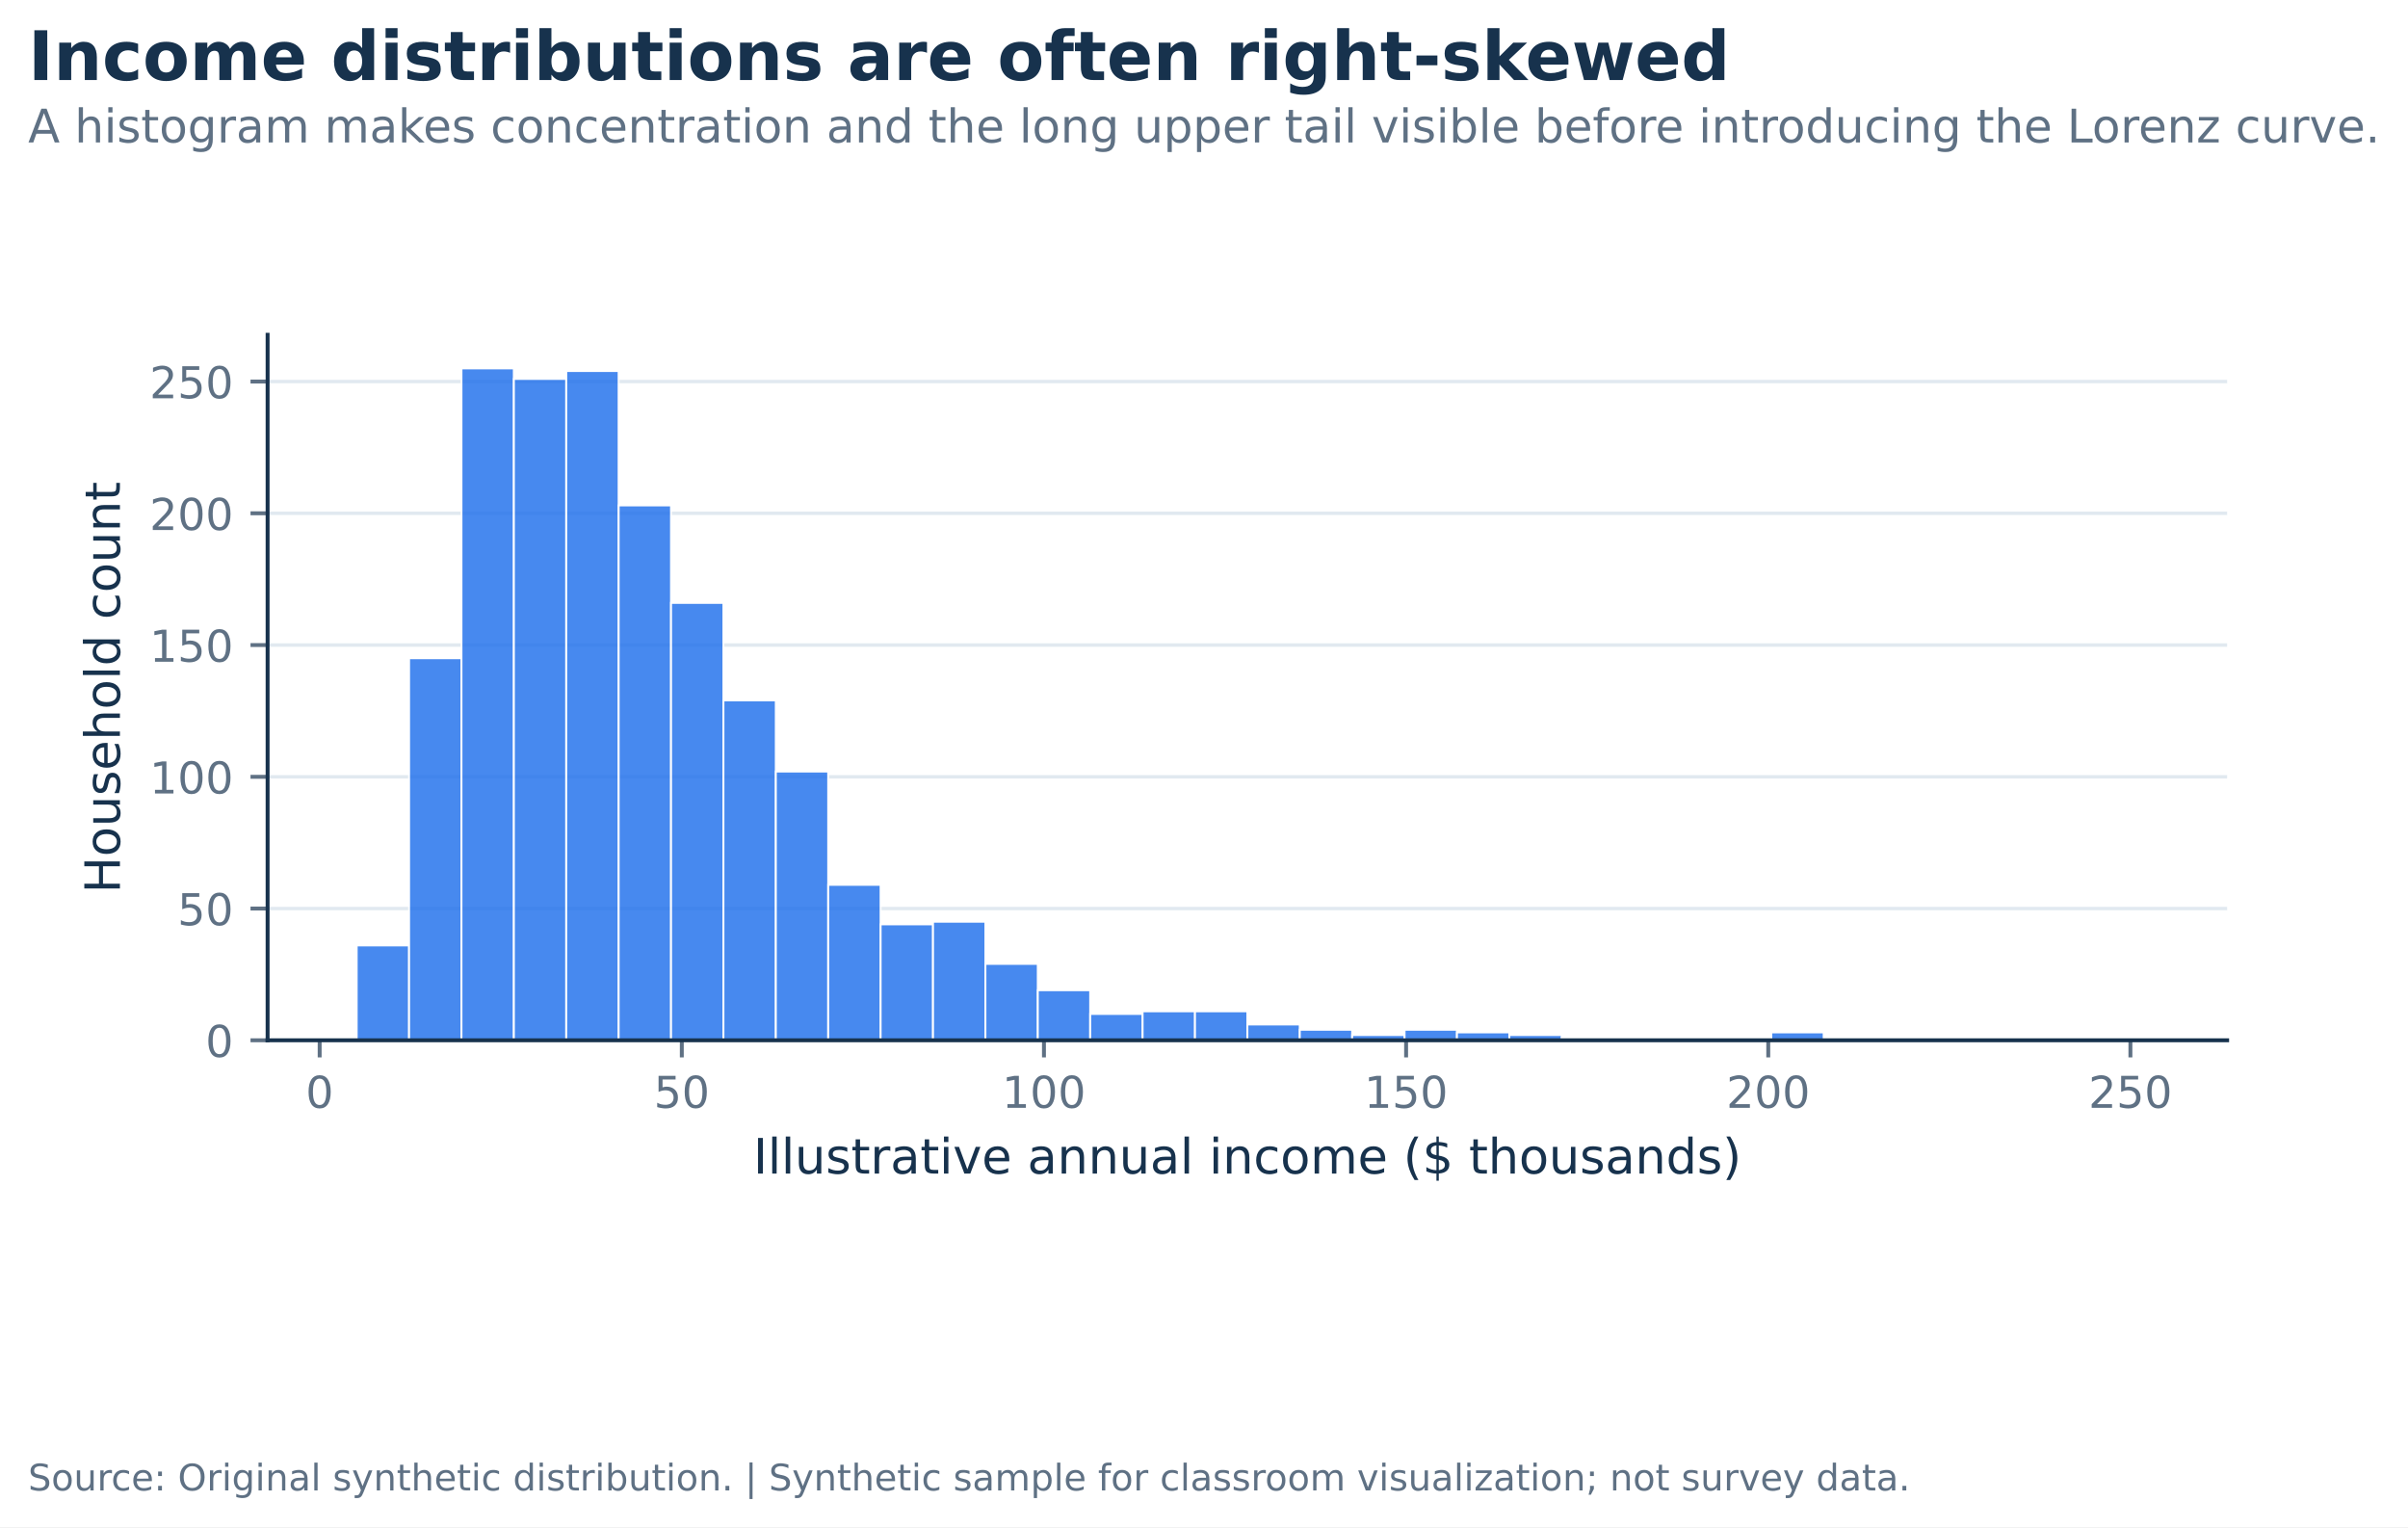
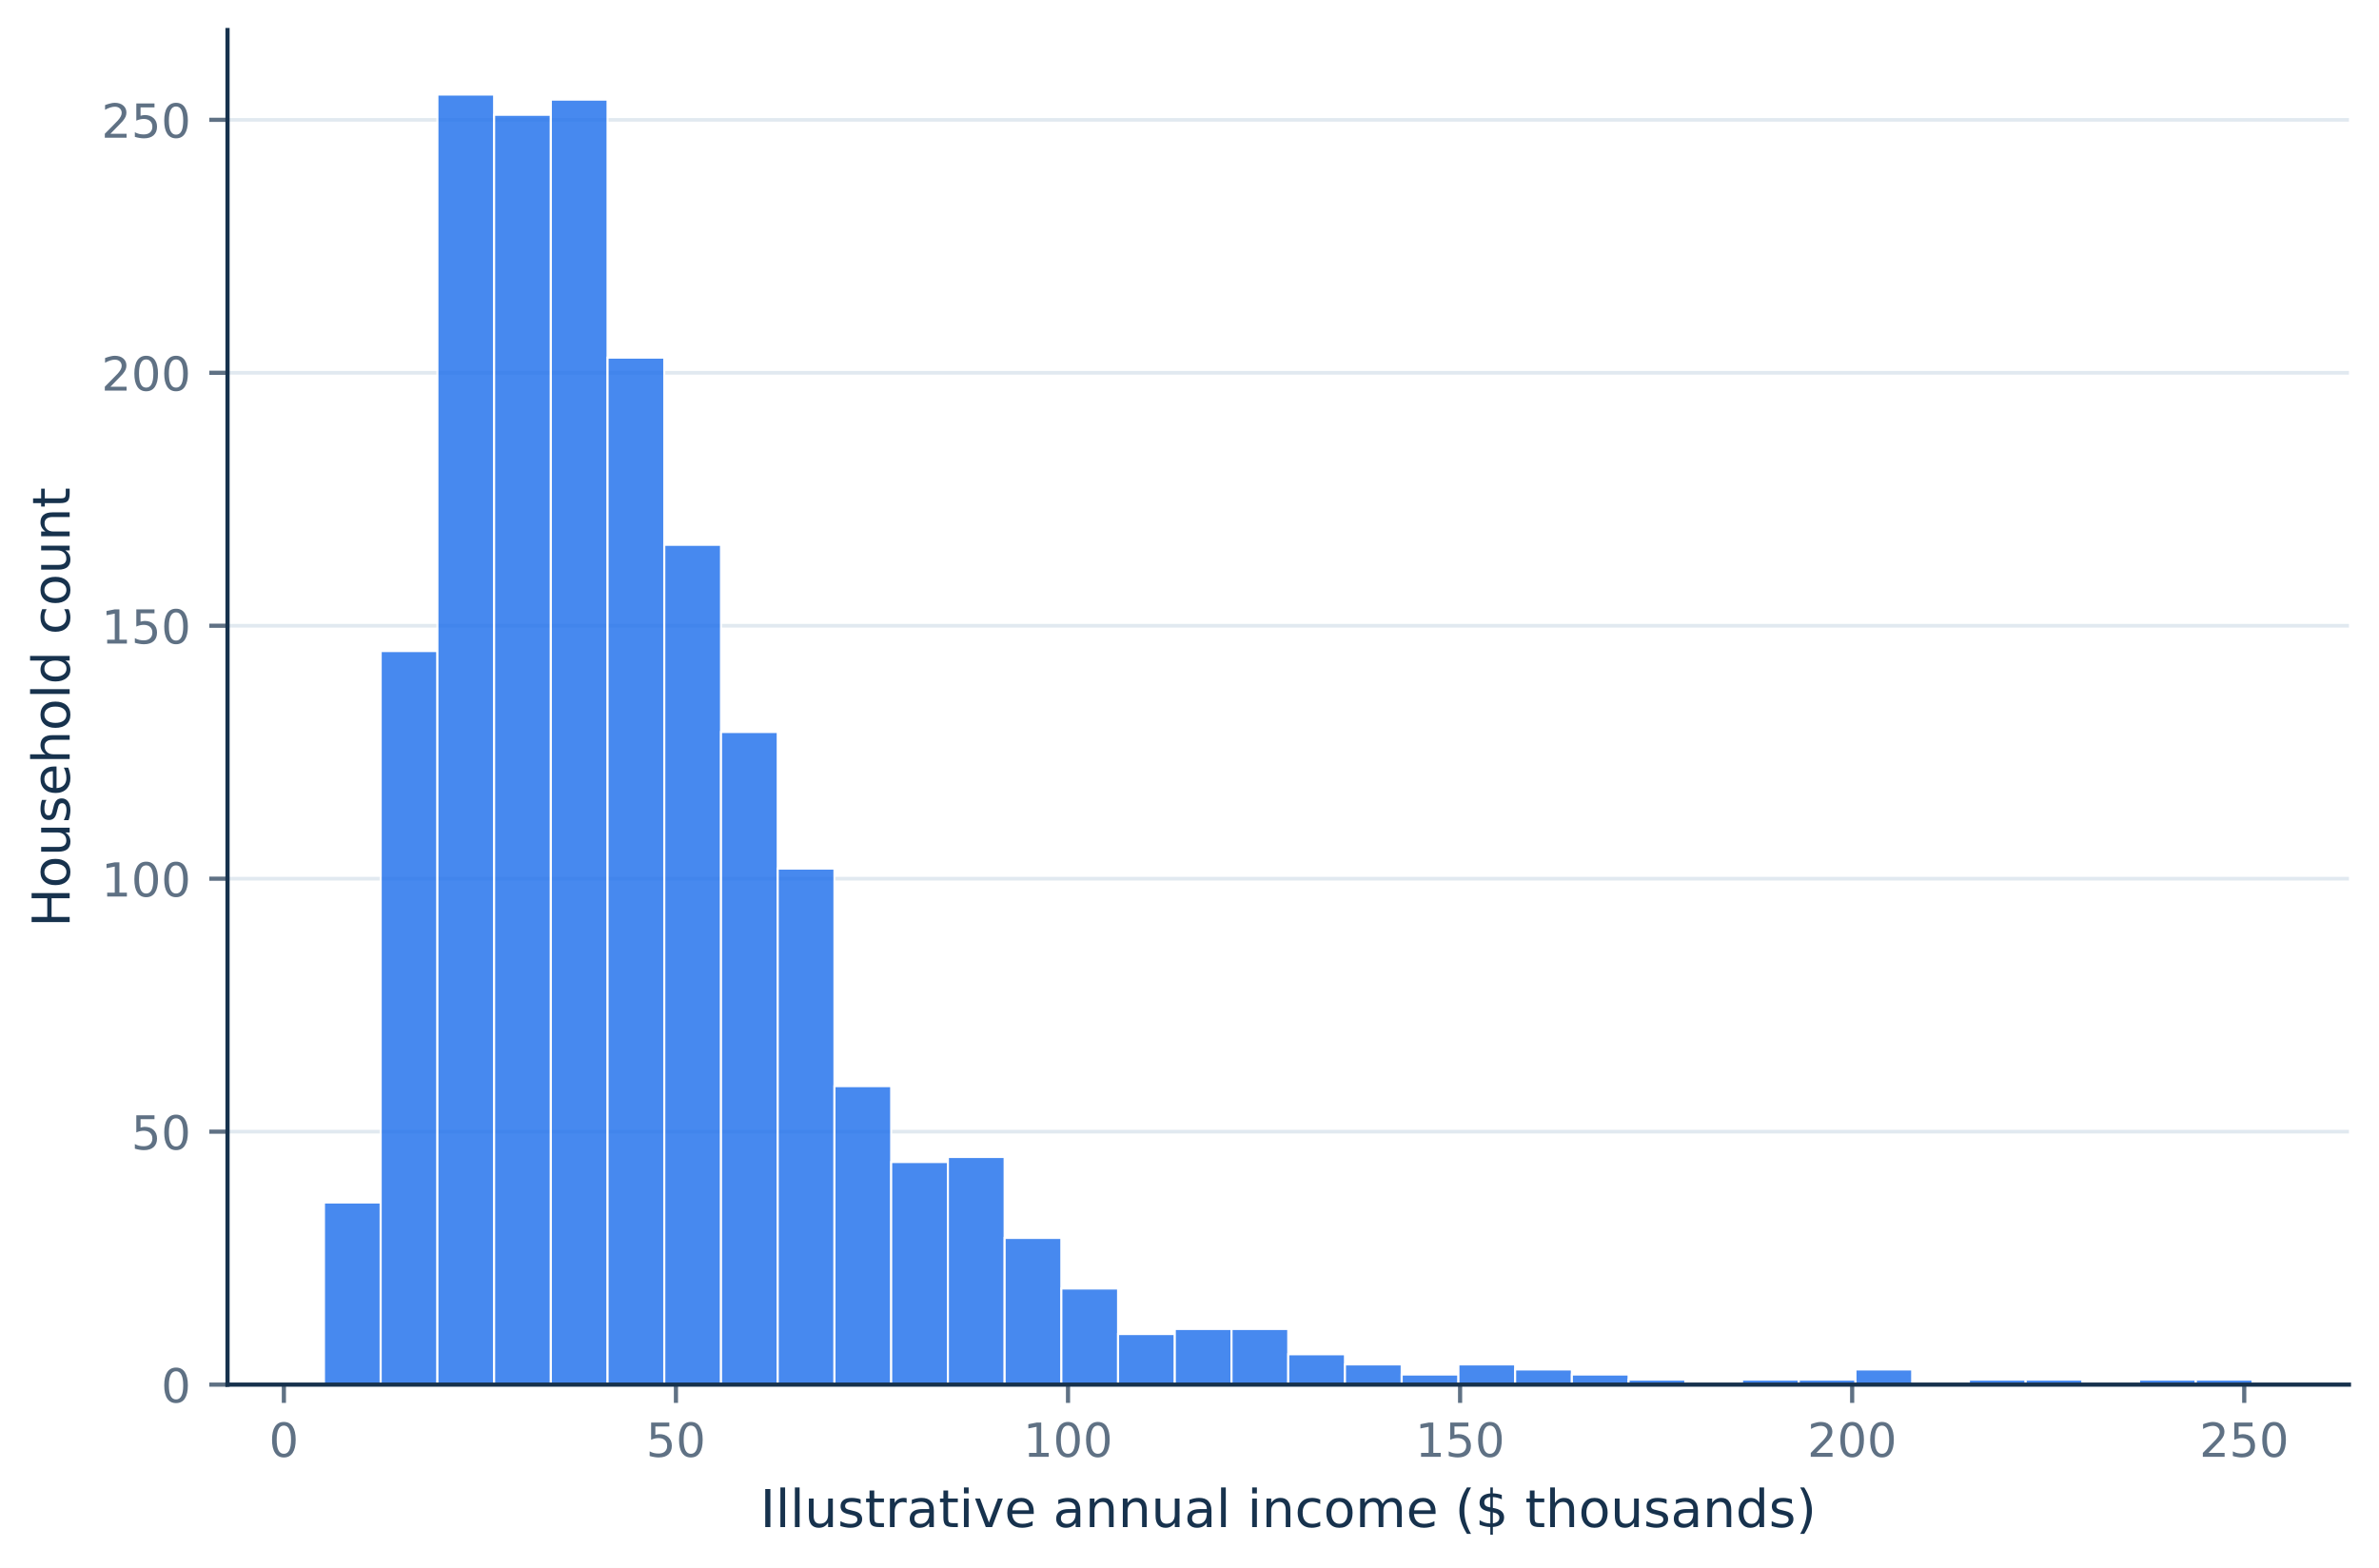
- <svg xmlns="http://www.w3.org/2000/svg" xmlns:xlink="http://www.w3.org/1999/xlink" width="493.394pt" height="312.84pt" viewBox="0 0 493.394 312.84" version="1.1">
+ <svg xmlns="http://www.w3.org/2000/svg" xmlns:xlink="http://www.w3.org/1999/xlink" width="456.067pt" height="300.628pt" viewBox="0 0 456.067 300.628" version="1.1">
  <defs>
    <style type="text/css">*{stroke-linejoin: round; stroke-linecap: butt}</style>
  </defs>
  <g id="figure_1">
    <g id="patch_1">
-       <path d="M 0 312.84 L 493.394 312.84 L 493.394 0 L 0 0 z " style="fill: #ffffff" />
+       <path d="M 0 300.628  L 456.067 300.628  L 456.067 0  L 0 0  z " style="fill: #ffffff" />
    </g>
    <g id="axes_1">
      <g id="patch_2">
-         <path d="M 54.83 213.1 L 456.336 213.1 L 456.336 68.58 L 54.83 68.58 z " style="fill: #ffffff" />
+         <path d="M 43.617 265.48  L 450.307 265.48  L 450.307 5.76  L 43.617 5.76  z " style="fill: #ffffff" />
      </g>
      <g id="matplotlib.axis_1">
        <g id="xtick_1">
          <g id="line2d_1">
            <defs>
-               <path id="mc37eef5044" d="M 0 0 L 0 3.5 " style="stroke: #5f7184; stroke-width: 0.8" />
+               <path id="m0d1c6f9826" d="M 0 0  L 0 3.5  " style="stroke: #5f7184; stroke-width: 0.8" />
            </defs>
            <g>
-               <use xlink:href="#mc37eef5044" x="65.497" y="213.1" style="fill: #5f7184; stroke: #5f7184; stroke-width: 0.8" />
+               <use xlink:href="#m0d1c6f9826" x="54.422" y="265.48" style="fill: #5f7184; stroke: #5f7184; stroke-width: 0.8" />
            </g>
          </g>
          <g id="text_1">
-             <text style="font-size: 9px; font-family: 'DejaVu Sans'; text-anchor: middle; fill: #5f7184" x="65.497" y="226.939" transform="rotate(-0 65.4969 226.9386)">0</text>
+             <text style="font-size: 9px; font-family: 'DejaVu Sans'; text-anchor: middle; fill: #5f7184" x="54.422" y="279.319" transform="rotate(-0 54.4215 279.3186)">0</text>
          </g>
        </g>
        <g id="xtick_2">
          <g id="line2d_2">
            <g>
-               <use xlink:href="#mc37eef5044" x="139.701" y="213.1" style="fill: #5f7184; stroke: #5f7184; stroke-width: 0.8" />
+               <use xlink:href="#m0d1c6f9826" x="129.583" y="265.48" style="fill: #5f7184; stroke: #5f7184; stroke-width: 0.8" />
            </g>
          </g>
          <g id="text_2">
-             <text style="font-size: 9px; font-family: 'DejaVu Sans'; text-anchor: middle; fill: #5f7184" x="139.701" y="226.939" transform="rotate(-0 139.7006 226.9386)">50</text>
+             <text style="font-size: 9px; font-family: 'DejaVu Sans'; text-anchor: middle; fill: #5f7184" x="129.583" y="279.319" transform="rotate(-0 129.5832 279.3186)">50</text>
          </g>
        </g>
        <g id="xtick_3">
          <g id="line2d_3">
            <g>
-               <use xlink:href="#mc37eef5044" x="213.904" y="213.1" style="fill: #5f7184; stroke: #5f7184; stroke-width: 0.8" />
+               <use xlink:href="#m0d1c6f9826" x="204.745" y="265.48" style="fill: #5f7184; stroke: #5f7184; stroke-width: 0.8" />
            </g>
          </g>
          <g id="text_3">
-             <text style="font-size: 9px; font-family: 'DejaVu Sans'; text-anchor: middle; fill: #5f7184" x="213.904" y="226.939" transform="rotate(-0 213.9042 226.9386)">100</text>
+             <text style="font-size: 9px; font-family: 'DejaVu Sans'; text-anchor: middle; fill: #5f7184" x="204.745" y="279.319" transform="rotate(-0 204.745 279.3186)">100</text>
          </g>
        </g>
        <g id="xtick_4">
          <g id="line2d_4">
            <g>
-               <use xlink:href="#mc37eef5044" x="288.108" y="213.1" style="fill: #5f7184; stroke: #5f7184; stroke-width: 0.8" />
+               <use xlink:href="#m0d1c6f9826" x="279.907" y="265.48" style="fill: #5f7184; stroke: #5f7184; stroke-width: 0.8" />
            </g>
          </g>
          <g id="text_4">
-             <text style="font-size: 9px; font-family: 'DejaVu Sans'; text-anchor: middle; fill: #5f7184" x="288.108" y="226.939" transform="rotate(-0 288.1079 226.9386)">150</text>
+             <text style="font-size: 9px; font-family: 'DejaVu Sans'; text-anchor: middle; fill: #5f7184" x="279.907" y="279.319" transform="rotate(-0 279.9067 279.3186)">150</text>
          </g>
        </g>
        <g id="xtick_5">
          <g id="line2d_5">
            <g>
-               <use xlink:href="#mc37eef5044" x="362.312" y="213.1" style="fill: #5f7184; stroke: #5f7184; stroke-width: 0.8" />
+               <use xlink:href="#m0d1c6f9826" x="355.068" y="265.48" style="fill: #5f7184; stroke: #5f7184; stroke-width: 0.8" />
            </g>
          </g>
          <g id="text_5">
-             <text style="font-size: 9px; font-family: 'DejaVu Sans'; text-anchor: middle; fill: #5f7184" x="362.312" y="226.939" transform="rotate(-0 362.3116 226.9386)">200</text>
+             <text style="font-size: 9px; font-family: 'DejaVu Sans'; text-anchor: middle; fill: #5f7184" x="355.068" y="279.319" transform="rotate(-0 355.0685 279.3186)">200</text>
          </g>
        </g>
        <g id="xtick_6">
          <g id="line2d_6">
            <g>
-               <use xlink:href="#mc37eef5044" x="436.515" y="213.1" style="fill: #5f7184; stroke: #5f7184; stroke-width: 0.8" />
+               <use xlink:href="#m0d1c6f9826" x="430.23" y="265.48" style="fill: #5f7184; stroke: #5f7184; stroke-width: 0.8" />
            </g>
          </g>
          <g id="text_6">
-             <text style="font-size: 9px; font-family: 'DejaVu Sans'; text-anchor: middle; fill: #5f7184" x="436.515" y="226.939" transform="rotate(-0 436.5153 226.9386)">250</text>
+             <text style="font-size: 9px; font-family: 'DejaVu Sans'; text-anchor: middle; fill: #5f7184" x="430.23" y="279.319" transform="rotate(-0 430.2302 279.3186)">250</text>
          </g>
        </g>
        <g id="text_7">
-           <text style="font-size: 10px; font-family: 'DejaVu Sans'; text-anchor: middle; fill: #17324d" x="255.583" y="240.409" transform="rotate(-0 255.583 240.4087)">Illustrative annual income ($ thousands)</text>
+           <text style="font-size: 10px; font-family: 'DejaVu Sans'; text-anchor: middle; fill: #17324d" x="246.962" y="292.789" transform="rotate(-0 246.9619 292.7887)">Illustrative annual income ($ thousands)</text>
        </g>
      </g>
      <g id="matplotlib.axis_2">
        <g id="ytick_1">
          <g id="line2d_7">
-             <path d="M 54.83 213.1 L 456.336 213.1 " clip-path="url(#p35cc3ba971)" style="fill: none; stroke: #d9e3ec; stroke-opacity: 0.8; stroke-width: 0.7; stroke-linecap: square" />
+             <path d="M 43.617 265.48  L 450.307 265.48  " clip-path="url(#p2ea71bfec4)" style="fill: none; stroke: #d9e3ec; stroke-opacity: 0.8; stroke-width: 0.7; stroke-linecap: square" />
          </g>
          <g id="line2d_8">
            <defs>
-               <path id="md4e4cbd355" d="M 0 0 L -3.5 0 " style="stroke: #5f7184; stroke-width: 0.8" />
+               <path id="m10a3e563b2" d="M 0 0  L -3.5 0  " style="stroke: #5f7184; stroke-width: 0.8" />
            </defs>
            <g>
-               <use xlink:href="#md4e4cbd355" x="54.83" y="213.1" style="fill: #5f7184; stroke: #5f7184; stroke-width: 0.8" />
+               <use xlink:href="#m10a3e563b2" x="43.617" y="265.48" style="fill: #5f7184; stroke: #5f7184; stroke-width: 0.8" />
            </g>
          </g>
          <g id="text_8">
-             <text style="font-size: 9px; font-family: 'DejaVu Sans'; text-anchor: end; fill: #5f7184" x="47.83" y="216.519" transform="rotate(-0 47.83 216.5193)">0</text>
+             <text style="font-size: 9px; font-family: 'DejaVu Sans'; text-anchor: end; fill: #5f7184" x="36.617" y="268.899" transform="rotate(-0 36.61688 268.8993)">0</text>
          </g>
        </g>
        <g id="ytick_2">
          <g id="line2d_9">
-             <path d="M 54.83 186.112 L 456.336 186.112 " clip-path="url(#p35cc3ba971)" style="fill: none; stroke: #d9e3ec; stroke-opacity: 0.8; stroke-width: 0.7; stroke-linecap: square" />
+             <path d="M 43.617 216.98  L 450.307 216.98  " clip-path="url(#p2ea71bfec4)" style="fill: none; stroke: #d9e3ec; stroke-opacity: 0.8; stroke-width: 0.7; stroke-linecap: square" />
          </g>
          <g id="line2d_10">
            <g>
-               <use xlink:href="#md4e4cbd355" x="54.83" y="186.112" style="fill: #5f7184; stroke: #5f7184; stroke-width: 0.8" />
+               <use xlink:href="#m10a3e563b2" x="43.617" y="216.98" style="fill: #5f7184; stroke: #5f7184; stroke-width: 0.8" />
            </g>
          </g>
          <g id="text_9">
-             <text style="font-size: 9px; font-family: 'DejaVu Sans'; text-anchor: end; fill: #5f7184" x="47.83" y="189.531" transform="rotate(-0 47.83 189.5314)">50</text>
+             <text style="font-size: 9px; font-family: 'DejaVu Sans'; text-anchor: end; fill: #5f7184" x="36.617" y="220.399" transform="rotate(-0 36.61688 220.3988)">50</text>
          </g>
        </g>
        <g id="ytick_3">
          <g id="line2d_11">
-             <path d="M 54.83 159.124 L 456.336 159.124 " clip-path="url(#p35cc3ba971)" style="fill: none; stroke: #d9e3ec; stroke-opacity: 0.8; stroke-width: 0.7; stroke-linecap: square" />
+             <path d="M 43.617 168.479  L 450.307 168.479  " clip-path="url(#p2ea71bfec4)" style="fill: none; stroke: #d9e3ec; stroke-opacity: 0.8; stroke-width: 0.7; stroke-linecap: square" />
          </g>
          <g id="line2d_12">
            <g>
-               <use xlink:href="#md4e4cbd355" x="54.83" y="159.124" style="fill: #5f7184; stroke: #5f7184; stroke-width: 0.8" />
+               <use xlink:href="#m10a3e563b2" x="43.617" y="168.479" style="fill: #5f7184; stroke: #5f7184; stroke-width: 0.8" />
            </g>
          </g>
          <g id="text_10">
-             <text style="font-size: 9px; font-family: 'DejaVu Sans'; text-anchor: end; fill: #5f7184" x="47.83" y="162.544" transform="rotate(-0 47.83 162.5436)">100</text>
+             <text style="font-size: 9px; font-family: 'DejaVu Sans'; text-anchor: end; fill: #5f7184" x="36.617" y="171.898" transform="rotate(-0 36.61688 171.8984)">100</text>
          </g>
        </g>
        <g id="ytick_4">
          <g id="line2d_13">
-             <path d="M 54.83 132.136 L 456.336 132.136 " clip-path="url(#p35cc3ba971)" style="fill: none; stroke: #d9e3ec; stroke-opacity: 0.8; stroke-width: 0.7; stroke-linecap: square" />
+             <path d="M 43.617 119.979  L 450.307 119.979  " clip-path="url(#p2ea71bfec4)" style="fill: none; stroke: #d9e3ec; stroke-opacity: 0.8; stroke-width: 0.7; stroke-linecap: square" />
          </g>
          <g id="line2d_14">
            <g>
-               <use xlink:href="#md4e4cbd355" x="54.83" y="132.136" style="fill: #5f7184; stroke: #5f7184; stroke-width: 0.8" />
+               <use xlink:href="#m10a3e563b2" x="43.617" y="119.979" style="fill: #5f7184; stroke: #5f7184; stroke-width: 0.8" />
            </g>
          </g>
          <g id="text_11">
-             <text style="font-size: 9px; font-family: 'DejaVu Sans'; text-anchor: end; fill: #5f7184" x="47.83" y="135.556" transform="rotate(-0 47.83 135.5557)">150</text>
+             <text style="font-size: 9px; font-family: 'DejaVu Sans'; text-anchor: end; fill: #5f7184" x="36.617" y="123.398" transform="rotate(-0 36.61688 123.3979)">150</text>
          </g>
        </g>
        <g id="ytick_5">
          <g id="line2d_15">
-             <path d="M 54.83 105.149 L 456.336 105.149 " clip-path="url(#p35cc3ba971)" style="fill: none; stroke: #d9e3ec; stroke-opacity: 0.8; stroke-width: 0.7; stroke-linecap: square" />
+             <path d="M 43.617 71.478  L 450.307 71.478  " clip-path="url(#p2ea71bfec4)" style="fill: none; stroke: #d9e3ec; stroke-opacity: 0.8; stroke-width: 0.7; stroke-linecap: square" />
          </g>
          <g id="line2d_16">
            <g>
-               <use xlink:href="#md4e4cbd355" x="54.83" y="105.149" style="fill: #5f7184; stroke: #5f7184; stroke-width: 0.8" />
+               <use xlink:href="#m10a3e563b2" x="43.617" y="71.478" style="fill: #5f7184; stroke: #5f7184; stroke-width: 0.8" />
            </g>
          </g>
          <g id="text_12">
-             <text style="font-size: 9px; font-family: 'DejaVu Sans'; text-anchor: end; fill: #5f7184" x="47.83" y="108.568" transform="rotate(-0 47.83 108.5679)">200</text>
+             <text style="font-size: 9px; font-family: 'DejaVu Sans'; text-anchor: end; fill: #5f7184" x="36.617" y="74.897" transform="rotate(-0 36.61688 74.89743)">200</text>
          </g>
        </g>
        <g id="ytick_6">
          <g id="line2d_17">
-             <path d="M 54.83 78.161 L 456.336 78.161 " clip-path="url(#p35cc3ba971)" style="fill: none; stroke: #d9e3ec; stroke-opacity: 0.8; stroke-width: 0.7; stroke-linecap: square" />
+             <path d="M 43.617 22.978  L 450.307 22.978  " clip-path="url(#p2ea71bfec4)" style="fill: none; stroke: #d9e3ec; stroke-opacity: 0.8; stroke-width: 0.7; stroke-linecap: square" />
          </g>
          <g id="line2d_18">
            <g>
-               <use xlink:href="#md4e4cbd355" x="54.83" y="78.161" style="fill: #5f7184; stroke: #5f7184; stroke-width: 0.8" />
+               <use xlink:href="#m10a3e563b2" x="43.617" y="22.978" style="fill: #5f7184; stroke: #5f7184; stroke-width: 0.8" />
            </g>
          </g>
          <g id="text_13">
-             <text style="font-size: 9px; font-family: 'DejaVu Sans'; text-anchor: end; fill: #5f7184" x="47.83" y="81.58" transform="rotate(-0 47.83 81.57999)">250</text>
+             <text style="font-size: 9px; font-family: 'DejaVu Sans'; text-anchor: end; fill: #5f7184" x="36.617" y="26.397" transform="rotate(-0 36.61688 26.39696)">250</text>
          </g>
        </g>
        <g id="text_14">
-           <text style="font-size: 10px; font-family: 'DejaVu Sans'; text-anchor: middle; fill: #17324d" x="24.572" y="140.84" transform="rotate(-90 24.57156 140.84)">Household count</text>
+           <text style="font-size: 10px; font-family: 'DejaVu Sans'; text-anchor: middle; fill: #17324d" x="13.358" y="135.62" transform="rotate(-90 13.35844 135.62)">Household count</text>
        </g>
      </g>
      <g id="patch_3">
-         <path d="M 73.08 213.1 L 83.816 213.1 L 83.816 193.669 L 73.08 193.669 z " clip-path="url(#p35cc3ba971)" style="fill: #1f6feb; opacity: 0.82; stroke: #ffffff; stroke-width: 0.4; stroke-linejoin: miter" />
+         <path d="M 62.103 265.48  L 72.977 265.48  L 72.977 230.56  L 62.103 230.56  z " clip-path="url(#p2ea71bfec4)" style="fill: #1f6feb; opacity: 0.82; stroke: #ffffff; stroke-width: 0.4; stroke-linejoin: miter" />
      </g>
      <g id="patch_4">
-         <path d="M 83.816 213.1 L 94.551 213.1 L 94.551 134.835 L 83.816 134.835 z " clip-path="url(#p35cc3ba971)" style="fill: #1f6feb; opacity: 0.82; stroke: #ffffff; stroke-width: 0.4; stroke-linejoin: miter" />
+         <path d="M 72.977 265.48  L 83.851 265.48  L 83.851 124.829  L 72.977 124.829  z " clip-path="url(#p2ea71bfec4)" style="fill: #1f6feb; opacity: 0.82; stroke: #ffffff; stroke-width: 0.4; stroke-linejoin: miter" />
      </g>
      <g id="patch_5">
-         <path d="M 94.551 213.1 L 105.287 213.1 L 105.287 75.462 L 94.551 75.462 z " clip-path="url(#p35cc3ba971)" style="fill: #1f6feb; opacity: 0.82; stroke: #ffffff; stroke-width: 0.4; stroke-linejoin: miter" />
+         <path d="M 83.851 265.48  L 94.725 265.48  L 94.725 18.128  L 83.851 18.128  z " clip-path="url(#p2ea71bfec4)" style="fill: #1f6feb; opacity: 0.82; stroke: #ffffff; stroke-width: 0.4; stroke-linejoin: miter" />
      </g>
      <g id="patch_6">
-         <path d="M 105.287 213.1 L 116.022 213.1 L 116.022 77.621 L 105.287 77.621 z " clip-path="url(#p35cc3ba971)" style="fill: #1f6feb; opacity: 0.82; stroke: #ffffff; stroke-width: 0.4; stroke-linejoin: miter" />
+         <path d="M 94.725 265.48  L 105.599 265.48  L 105.599 22.008  L 94.725 22.008  z " clip-path="url(#p2ea71bfec4)" style="fill: #1f6feb; opacity: 0.82; stroke: #ffffff; stroke-width: 0.4; stroke-linejoin: miter" />
      </g>
      <g id="patch_7">
-         <path d="M 116.022 213.1 L 126.758 213.1 L 126.758 76.002 L 116.022 76.002 z " clip-path="url(#p35cc3ba971)" style="fill: #1f6feb; opacity: 0.82; stroke: #ffffff; stroke-width: 0.4; stroke-linejoin: miter" />
+         <path d="M 105.599 265.48  L 116.473 265.48  L 116.473 19.098  L 105.599 19.098  z " clip-path="url(#p2ea71bfec4)" style="fill: #1f6feb; opacity: 0.82; stroke: #ffffff; stroke-width: 0.4; stroke-linejoin: miter" />
      </g>
      <g id="patch_8">
-         <path d="M 126.758 213.1 L 137.493 213.1 L 137.493 103.529 L 126.758 103.529 z " clip-path="url(#p35cc3ba971)" style="fill: #1f6feb; opacity: 0.82; stroke: #ffffff; stroke-width: 0.4; stroke-linejoin: miter" />
+         <path d="M 116.473 265.48  L 127.347 265.48  L 127.347 68.568  L 116.473 68.568  z " clip-path="url(#p2ea71bfec4)" style="fill: #1f6feb; opacity: 0.82; stroke: #ffffff; stroke-width: 0.4; stroke-linejoin: miter" />
      </g>
      <g id="patch_9">
-         <path d="M 137.493 213.1 L 148.228 213.1 L 148.228 123.5 L 137.493 123.5 z " clip-path="url(#p35cc3ba971)" style="fill: #1f6feb; opacity: 0.82; stroke: #ffffff; stroke-width: 0.4; stroke-linejoin: miter" />
+         <path d="M 127.347 265.48  L 138.221 265.48  L 138.221 104.458  L 127.347 104.458  z " clip-path="url(#p2ea71bfec4)" style="fill: #1f6feb; opacity: 0.82; stroke: #ffffff; stroke-width: 0.4; stroke-linejoin: miter" />
      </g>
      <g id="patch_10">
-         <path d="M 148.228 213.1 L 158.964 213.1 L 158.964 143.471 L 148.228 143.471 z " clip-path="url(#p35cc3ba971)" style="fill: #1f6feb; opacity: 0.82; stroke: #ffffff; stroke-width: 0.4; stroke-linejoin: miter" />
+         <path d="M 138.221 265.48  L 149.095 265.48  L 149.095 140.349  L 138.221 140.349  z " clip-path="url(#p2ea71bfec4)" style="fill: #1f6feb; opacity: 0.82; stroke: #ffffff; stroke-width: 0.4; stroke-linejoin: miter" />
      </g>
      <g id="patch_11">
-         <path d="M 158.964 213.1 L 169.699 213.1 L 169.699 158.045 L 158.964 158.045 z " clip-path="url(#p35cc3ba971)" style="fill: #1f6feb; opacity: 0.82; stroke: #ffffff; stroke-width: 0.4; stroke-linejoin: miter" />
+         <path d="M 149.095 265.48  L 159.969 265.48  L 159.969 166.539  L 149.095 166.539  z " clip-path="url(#p2ea71bfec4)" style="fill: #1f6feb; opacity: 0.82; stroke: #ffffff; stroke-width: 0.4; stroke-linejoin: miter" />
      </g>
      <g id="patch_12">
-         <path d="M 169.699 213.1 L 180.435 213.1 L 180.435 181.254 L 169.699 181.254 z " clip-path="url(#p35cc3ba971)" style="fill: #1f6feb; opacity: 0.82; stroke: #ffffff; stroke-width: 0.4; stroke-linejoin: miter" />
+         <path d="M 159.969 265.48  L 170.843 265.48  L 170.843 208.249  L 159.969 208.249  z " clip-path="url(#p2ea71bfec4)" style="fill: #1f6feb; opacity: 0.82; stroke: #ffffff; stroke-width: 0.4; stroke-linejoin: miter" />
      </g>
      <g id="patch_13">
-         <path d="M 180.435 213.1 L 191.17 213.1 L 191.17 189.351 L 180.435 189.351 z " clip-path="url(#p35cc3ba971)" style="fill: #1f6feb; opacity: 0.82; stroke: #ffffff; stroke-width: 0.4; stroke-linejoin: miter" />
+         <path d="M 170.843 265.48  L 181.717 265.48  L 181.717 222.8  L 170.843 222.8  z " clip-path="url(#p2ea71bfec4)" style="fill: #1f6feb; opacity: 0.82; stroke: #ffffff; stroke-width: 0.4; stroke-linejoin: miter" />
      </g>
      <g id="patch_14">
-         <path d="M 191.17 213.1 L 201.906 213.1 L 201.906 188.811 L 191.17 188.811 z " clip-path="url(#p35cc3ba971)" style="fill: #1f6feb; opacity: 0.82; stroke: #ffffff; stroke-width: 0.4; stroke-linejoin: miter" />
+         <path d="M 181.717 265.48  L 192.592 265.48  L 192.592 221.83  L 181.717 221.83  z " clip-path="url(#p2ea71bfec4)" style="fill: #1f6feb; opacity: 0.82; stroke: #ffffff; stroke-width: 0.4; stroke-linejoin: miter" />
      </g>
      <g id="patch_15">
-         <path d="M 201.906 213.1 L 212.641 213.1 L 212.641 197.447 L 201.906 197.447 z " clip-path="url(#p35cc3ba971)" style="fill: #1f6feb; opacity: 0.82; stroke: #ffffff; stroke-width: 0.4; stroke-linejoin: miter" />
+         <path d="M 192.592 265.48  L 203.466 265.48  L 203.466 237.35  L 192.592 237.35  z " clip-path="url(#p2ea71bfec4)" style="fill: #1f6feb; opacity: 0.82; stroke: #ffffff; stroke-width: 0.4; stroke-linejoin: miter" />
      </g>
      <g id="patch_16">
-         <path d="M 212.641 213.1 L 223.377 213.1 L 223.377 202.845 L 212.641 202.845 z " clip-path="url(#p35cc3ba971)" style="fill: #1f6feb; opacity: 0.82; stroke: #ffffff; stroke-width: 0.4; stroke-linejoin: miter" />
+         <path d="M 203.466 265.48  L 214.34 265.48  L 214.34 247.05  L 203.466 247.05  z " clip-path="url(#p2ea71bfec4)" style="fill: #1f6feb; opacity: 0.82; stroke: #ffffff; stroke-width: 0.4; stroke-linejoin: miter" />
      </g>
      <g id="patch_17">
-         <path d="M 223.377 213.1 L 234.112 213.1 L 234.112 207.702 L 223.377 207.702 z " clip-path="url(#p35cc3ba971)" style="fill: #1f6feb; opacity: 0.82; stroke: #ffffff; stroke-width: 0.4; stroke-linejoin: miter" />
+         <path d="M 214.34 265.48  L 225.214 265.48  L 225.214 255.78  L 214.34 255.78  z " clip-path="url(#p2ea71bfec4)" style="fill: #1f6feb; opacity: 0.82; stroke: #ffffff; stroke-width: 0.4; stroke-linejoin: miter" />
      </g>
      <g id="patch_18">
-         <path d="M 234.112 213.1 L 244.848 213.1 L 244.848 207.163 L 234.112 207.163 z " clip-path="url(#p35cc3ba971)" style="fill: #1f6feb; opacity: 0.82; stroke: #ffffff; stroke-width: 0.4; stroke-linejoin: miter" />
+         <path d="M 225.214 265.48  L 236.088 265.48  L 236.088 254.81  L 225.214 254.81  z " clip-path="url(#p2ea71bfec4)" style="fill: #1f6feb; opacity: 0.82; stroke: #ffffff; stroke-width: 0.4; stroke-linejoin: miter" />
      </g>
      <g id="patch_19">
-         <path d="M 244.848 213.1 L 255.583 213.1 L 255.583 207.163 L 244.848 207.163 z " clip-path="url(#p35cc3ba971)" style="fill: #1f6feb; opacity: 0.82; stroke: #ffffff; stroke-width: 0.4; stroke-linejoin: miter" />
+         <path d="M 236.088 265.48  L 246.962 265.48  L 246.962 254.81  L 236.088 254.81  z " clip-path="url(#p2ea71bfec4)" style="fill: #1f6feb; opacity: 0.82; stroke: #ffffff; stroke-width: 0.4; stroke-linejoin: miter" />
      </g>
      <g id="patch_20">
-         <path d="M 255.583 213.1 L 266.318 213.1 L 266.318 209.861 L 255.583 209.861 z " clip-path="url(#p35cc3ba971)" style="fill: #1f6feb; opacity: 0.82; stroke: #ffffff; stroke-width: 0.4; stroke-linejoin: miter" />
+         <path d="M 246.962 265.48  L 257.836 265.48  L 257.836 259.66  L 246.962 259.66  z " clip-path="url(#p2ea71bfec4)" style="fill: #1f6feb; opacity: 0.82; stroke: #ffffff; stroke-width: 0.4; stroke-linejoin: miter" />
      </g>
      <g id="patch_21">
-         <path d="M 266.318 213.1 L 277.054 213.1 L 277.054 210.941 L 266.318 210.941 z " clip-path="url(#p35cc3ba971)" style="fill: #1f6feb; opacity: 0.82; stroke: #ffffff; stroke-width: 0.4; stroke-linejoin: miter" />
+         <path d="M 257.836 265.48  L 268.71 265.48  L 268.71 261.6  L 257.836 261.6  z " clip-path="url(#p2ea71bfec4)" style="fill: #1f6feb; opacity: 0.82; stroke: #ffffff; stroke-width: 0.4; stroke-linejoin: miter" />
      </g>
      <g id="patch_22">
-         <path d="M 277.054 213.1 L 287.789 213.1 L 287.789 212.02 L 277.054 212.02 z " clip-path="url(#p35cc3ba971)" style="fill: #1f6feb; opacity: 0.82; stroke: #ffffff; stroke-width: 0.4; stroke-linejoin: miter" />
+         <path d="M 268.71 265.48  L 279.584 265.48  L 279.584 263.54  L 268.71 263.54  z " clip-path="url(#p2ea71bfec4)" style="fill: #1f6feb; opacity: 0.82; stroke: #ffffff; stroke-width: 0.4; stroke-linejoin: miter" />
      </g>
      <g id="patch_23">
-         <path d="M 287.789 213.1 L 298.525 213.1 L 298.525 210.941 L 287.789 210.941 z " clip-path="url(#p35cc3ba971)" style="fill: #1f6feb; opacity: 0.82; stroke: #ffffff; stroke-width: 0.4; stroke-linejoin: miter" />
+         <path d="M 279.584 265.48  L 290.458 265.48  L 290.458 261.6  L 279.584 261.6  z " clip-path="url(#p2ea71bfec4)" style="fill: #1f6feb; opacity: 0.82; stroke: #ffffff; stroke-width: 0.4; stroke-linejoin: miter" />
      </g>
      <g id="patch_24">
-         <path d="M 298.525 213.1 L 309.26 213.1 L 309.26 211.481 L 298.525 211.481 z " clip-path="url(#p35cc3ba971)" style="fill: #1f6feb; opacity: 0.82; stroke: #ffffff; stroke-width: 0.4; stroke-linejoin: miter" />
+         <path d="M 290.458 265.48  L 301.332 265.48  L 301.332 262.57  L 290.458 262.57  z " clip-path="url(#p2ea71bfec4)" style="fill: #1f6feb; opacity: 0.82; stroke: #ffffff; stroke-width: 0.4; stroke-linejoin: miter" />
      </g>
      <g id="patch_25">
-         <path d="M 309.26 213.1 L 319.996 213.1 L 319.996 212.02 L 309.26 212.02 z " clip-path="url(#p35cc3ba971)" style="fill: #1f6feb; opacity: 0.82; stroke: #ffffff; stroke-width: 0.4; stroke-linejoin: miter" />
+         <path d="M 301.332 265.48  L 312.206 265.48  L 312.206 263.54  L 301.332 263.54  z " clip-path="url(#p2ea71bfec4)" style="fill: #1f6feb; opacity: 0.82; stroke: #ffffff; stroke-width: 0.4; stroke-linejoin: miter" />
      </g>
      <g id="patch_26">
-         <path d="M 319.996 213.1 L 330.731 213.1 L 330.731 212.56 L 319.996 212.56 z " clip-path="url(#p35cc3ba971)" style="fill: #1f6feb; opacity: 0.82; stroke: #ffffff; stroke-width: 0.4; stroke-linejoin: miter" />
+         <path d="M 312.206 265.48  L 323.08 265.48  L 323.08 264.51  L 312.206 264.51  z " clip-path="url(#p2ea71bfec4)" style="fill: #1f6feb; opacity: 0.82; stroke: #ffffff; stroke-width: 0.4; stroke-linejoin: miter" />
      </g>
      <g id="patch_27">
-         <path d="M 330.731 213.1 L 341.467 213.1 L 341.467 213.1 L 330.731 213.1 z " clip-path="url(#p35cc3ba971)" style="fill: #1f6feb; opacity: 0.82; stroke: #ffffff; stroke-width: 0.4; stroke-linejoin: miter" />
+         <path d="M 323.08 265.48  L 333.954 265.48  L 333.954 265.48  L 323.08 265.48  z " clip-path="url(#p2ea71bfec4)" style="fill: #1f6feb; opacity: 0.82; stroke: #ffffff; stroke-width: 0.4; stroke-linejoin: miter" />
      </g>
      <g id="patch_28">
-         <path d="M 341.467 213.1 L 352.202 213.1 L 352.202 212.56 L 341.467 212.56 z " clip-path="url(#p35cc3ba971)" style="fill: #1f6feb; opacity: 0.82; stroke: #ffffff; stroke-width: 0.4; stroke-linejoin: miter" />
+         <path d="M 333.954 265.48  L 344.828 265.48  L 344.828 264.51  L 333.954 264.51  z " clip-path="url(#p2ea71bfec4)" style="fill: #1f6feb; opacity: 0.82; stroke: #ffffff; stroke-width: 0.4; stroke-linejoin: miter" />
      </g>
      <g id="patch_29">
-         <path d="M 352.202 213.1 L 362.938 213.1 L 362.938 212.56 L 352.202 212.56 z " clip-path="url(#p35cc3ba971)" style="fill: #1f6feb; opacity: 0.82; stroke: #ffffff; stroke-width: 0.4; stroke-linejoin: miter" />
+         <path d="M 344.828 265.48  L 355.703 265.48  L 355.703 264.51  L 344.828 264.51  z " clip-path="url(#p2ea71bfec4)" style="fill: #1f6feb; opacity: 0.82; stroke: #ffffff; stroke-width: 0.4; stroke-linejoin: miter" />
      </g>
      <g id="patch_30">
-         <path d="M 362.938 213.1 L 373.673 213.1 L 373.673 211.481 L 362.938 211.481 z " clip-path="url(#p35cc3ba971)" style="fill: #1f6feb; opacity: 0.82; stroke: #ffffff; stroke-width: 0.4; stroke-linejoin: miter" />
+         <path d="M 355.703 265.48  L 366.577 265.48  L 366.577 262.57  L 355.703 262.57  z " clip-path="url(#p2ea71bfec4)" style="fill: #1f6feb; opacity: 0.82; stroke: #ffffff; stroke-width: 0.4; stroke-linejoin: miter" />
      </g>
      <g id="patch_31">
-         <path d="M 373.673 213.1 L 384.408 213.1 L 384.408 213.1 L 373.673 213.1 z " clip-path="url(#p35cc3ba971)" style="fill: #1f6feb; opacity: 0.82; stroke: #ffffff; stroke-width: 0.4; stroke-linejoin: miter" />
+         <path d="M 366.577 265.48  L 377.451 265.48  L 377.451 265.48  L 366.577 265.48  z " clip-path="url(#p2ea71bfec4)" style="fill: #1f6feb; opacity: 0.82; stroke: #ffffff; stroke-width: 0.4; stroke-linejoin: miter" />
      </g>
      <g id="patch_32">
-         <path d="M 384.408 213.1 L 395.144 213.1 L 395.144 212.56 L 384.408 212.56 z " clip-path="url(#p35cc3ba971)" style="fill: #1f6feb; opacity: 0.82; stroke: #ffffff; stroke-width: 0.4; stroke-linejoin: miter" />
+         <path d="M 377.451 265.48  L 388.325 265.48  L 388.325 264.51  L 377.451 264.51  z " clip-path="url(#p2ea71bfec4)" style="fill: #1f6feb; opacity: 0.82; stroke: #ffffff; stroke-width: 0.4; stroke-linejoin: miter" />
      </g>
      <g id="patch_33">
-         <path d="M 395.144 213.1 L 405.879 213.1 L 405.879 212.56 L 395.144 212.56 z " clip-path="url(#p35cc3ba971)" style="fill: #1f6feb; opacity: 0.82; stroke: #ffffff; stroke-width: 0.4; stroke-linejoin: miter" />
+         <path d="M 388.325 265.48  L 399.199 265.48  L 399.199 264.51  L 388.325 264.51  z " clip-path="url(#p2ea71bfec4)" style="fill: #1f6feb; opacity: 0.82; stroke: #ffffff; stroke-width: 0.4; stroke-linejoin: miter" />
      </g>
      <g id="patch_34">
-         <path d="M 405.879 213.1 L 416.615 213.1 L 416.615 213.1 L 405.879 213.1 z " clip-path="url(#p35cc3ba971)" style="fill: #1f6feb; opacity: 0.82; stroke: #ffffff; stroke-width: 0.4; stroke-linejoin: miter" />
+         <path d="M 399.199 265.48  L 410.073 265.48  L 410.073 265.48  L 399.199 265.48  z " clip-path="url(#p2ea71bfec4)" style="fill: #1f6feb; opacity: 0.82; stroke: #ffffff; stroke-width: 0.4; stroke-linejoin: miter" />
      </g>
      <g id="patch_35">
-         <path d="M 416.615 213.1 L 427.35 213.1 L 427.35 212.56 L 416.615 212.56 z " clip-path="url(#p35cc3ba971)" style="fill: #1f6feb; opacity: 0.82; stroke: #ffffff; stroke-width: 0.4; stroke-linejoin: miter" />
+         <path d="M 410.073 265.48  L 420.947 265.48  L 420.947 264.51  L 410.073 264.51  z " clip-path="url(#p2ea71bfec4)" style="fill: #1f6feb; opacity: 0.82; stroke: #ffffff; stroke-width: 0.4; stroke-linejoin: miter" />
      </g>
      <g id="patch_36">
-         <path d="M 427.35 213.1 L 438.086 213.1 L 438.086 212.56 L 427.35 212.56 z " clip-path="url(#p35cc3ba971)" style="fill: #1f6feb; opacity: 0.82; stroke: #ffffff; stroke-width: 0.4; stroke-linejoin: miter" />
+         <path d="M 420.947 265.48  L 431.821 265.48  L 431.821 264.51  L 420.947 264.51  z " clip-path="url(#p2ea71bfec4)" style="fill: #1f6feb; opacity: 0.82; stroke: #ffffff; stroke-width: 0.4; stroke-linejoin: miter" />
      </g>
      <g id="patch_37">
-         <path d="M 54.83 213.1 L 54.83 68.58 " style="fill: none; stroke: #17324d; stroke-width: 0.8; stroke-linejoin: miter; stroke-linecap: square" />
+         <path d="M 43.617 265.48  L 43.617 5.76  " style="fill: none; stroke: #17324d; stroke-width: 0.8; stroke-linejoin: miter; stroke-linecap: square" />
      </g>
      <g id="patch_38">
-         <path d="M 54.83 213.1 L 456.336 213.1 " style="fill: none; stroke: #17324d; stroke-width: 0.8; stroke-linejoin: miter; stroke-linecap: square" />
-       </g>
-     </g>
-     <g id="text_15">
-       <text style="font-weight: 700; font-size: 14px; font-family: 'DejaVu Sans'; text-anchor: start; fill: #17324d" x="5.76" y="16.398" transform="rotate(-0 5.76 16.39781)">Income distributions are often right-skewed</text>
-     </g>
-     <g id="text_16">
-       <text style="font-size: 9.5px; font-family: 'DejaVu Sans'; text-anchor: start; fill: #5f7184" x="5.76" y="29.179" transform="rotate(-0 5.76 29.17852)">A histogram makes concentration and the long upper tail visible before introducing the Lorenz curve.</text>
-     </g>
-     <g id="text_17">
-       <text style="font-size: 7.5px; font-family: 'DejaVu Sans'; text-anchor: start; fill: #5f7184" x="5.76" y="305.312" transform="rotate(-0 5.76 305.3116)">Source: Original synthetic distribution.  |  Synthetic sample for classroom visualization; not survey data.</text>
+         <path d="M 43.617 265.48  L 450.307 265.48  " style="fill: none; stroke: #17324d; stroke-width: 0.8; stroke-linejoin: miter; stroke-linecap: square" />
+       </g>
    </g>
  </g>
  <defs>
-     <clipPath id="p35cc3ba971">
-       <rect x="54.83" y="68.58" width="401.506" height="144.52" />
+     <clipPath id="p2ea71bfec4">
+       <rect x="43.617" y="5.76" width="406.69" height="259.72" />
    </clipPath>
  </defs>
</svg>
